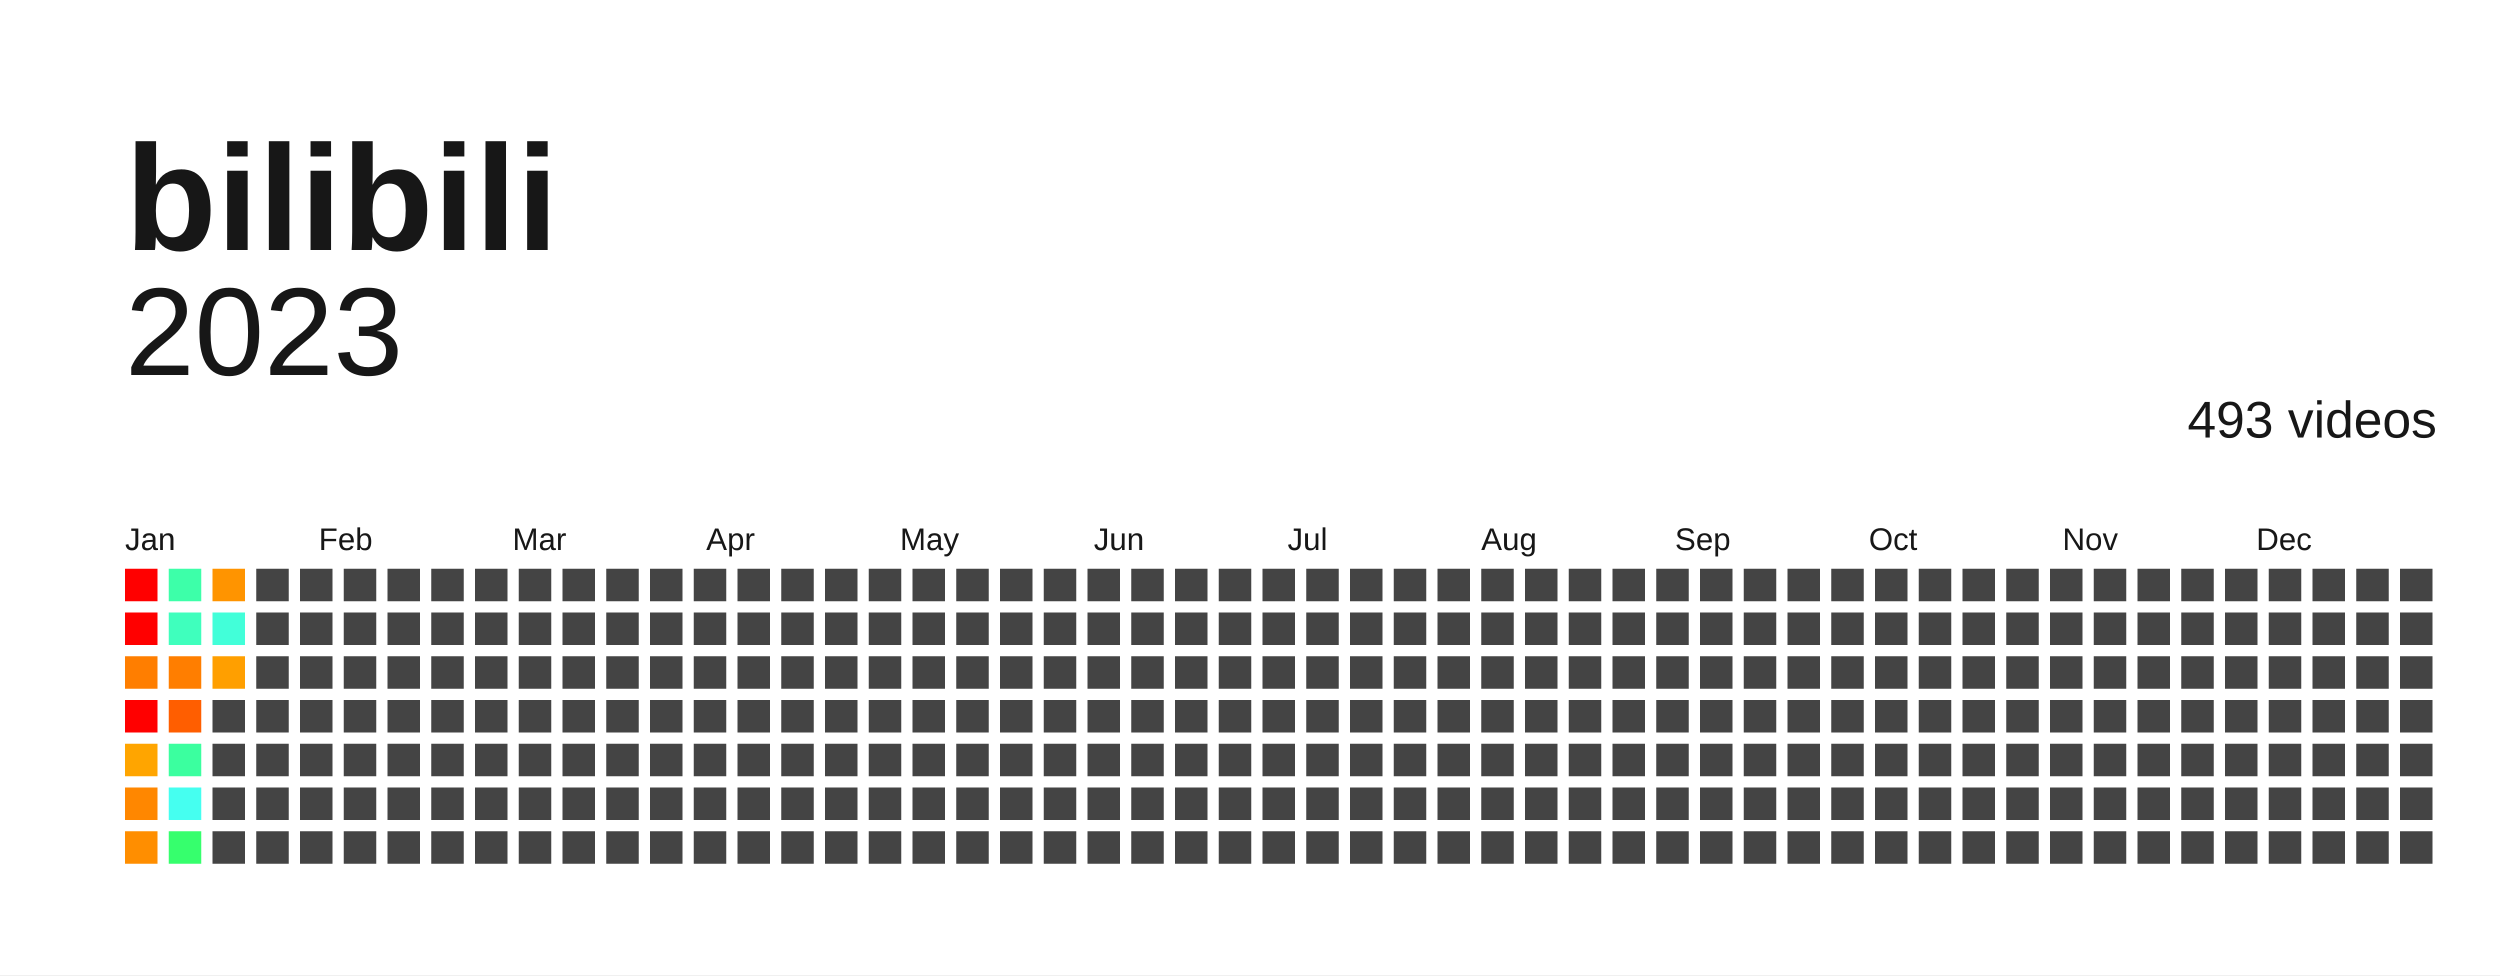
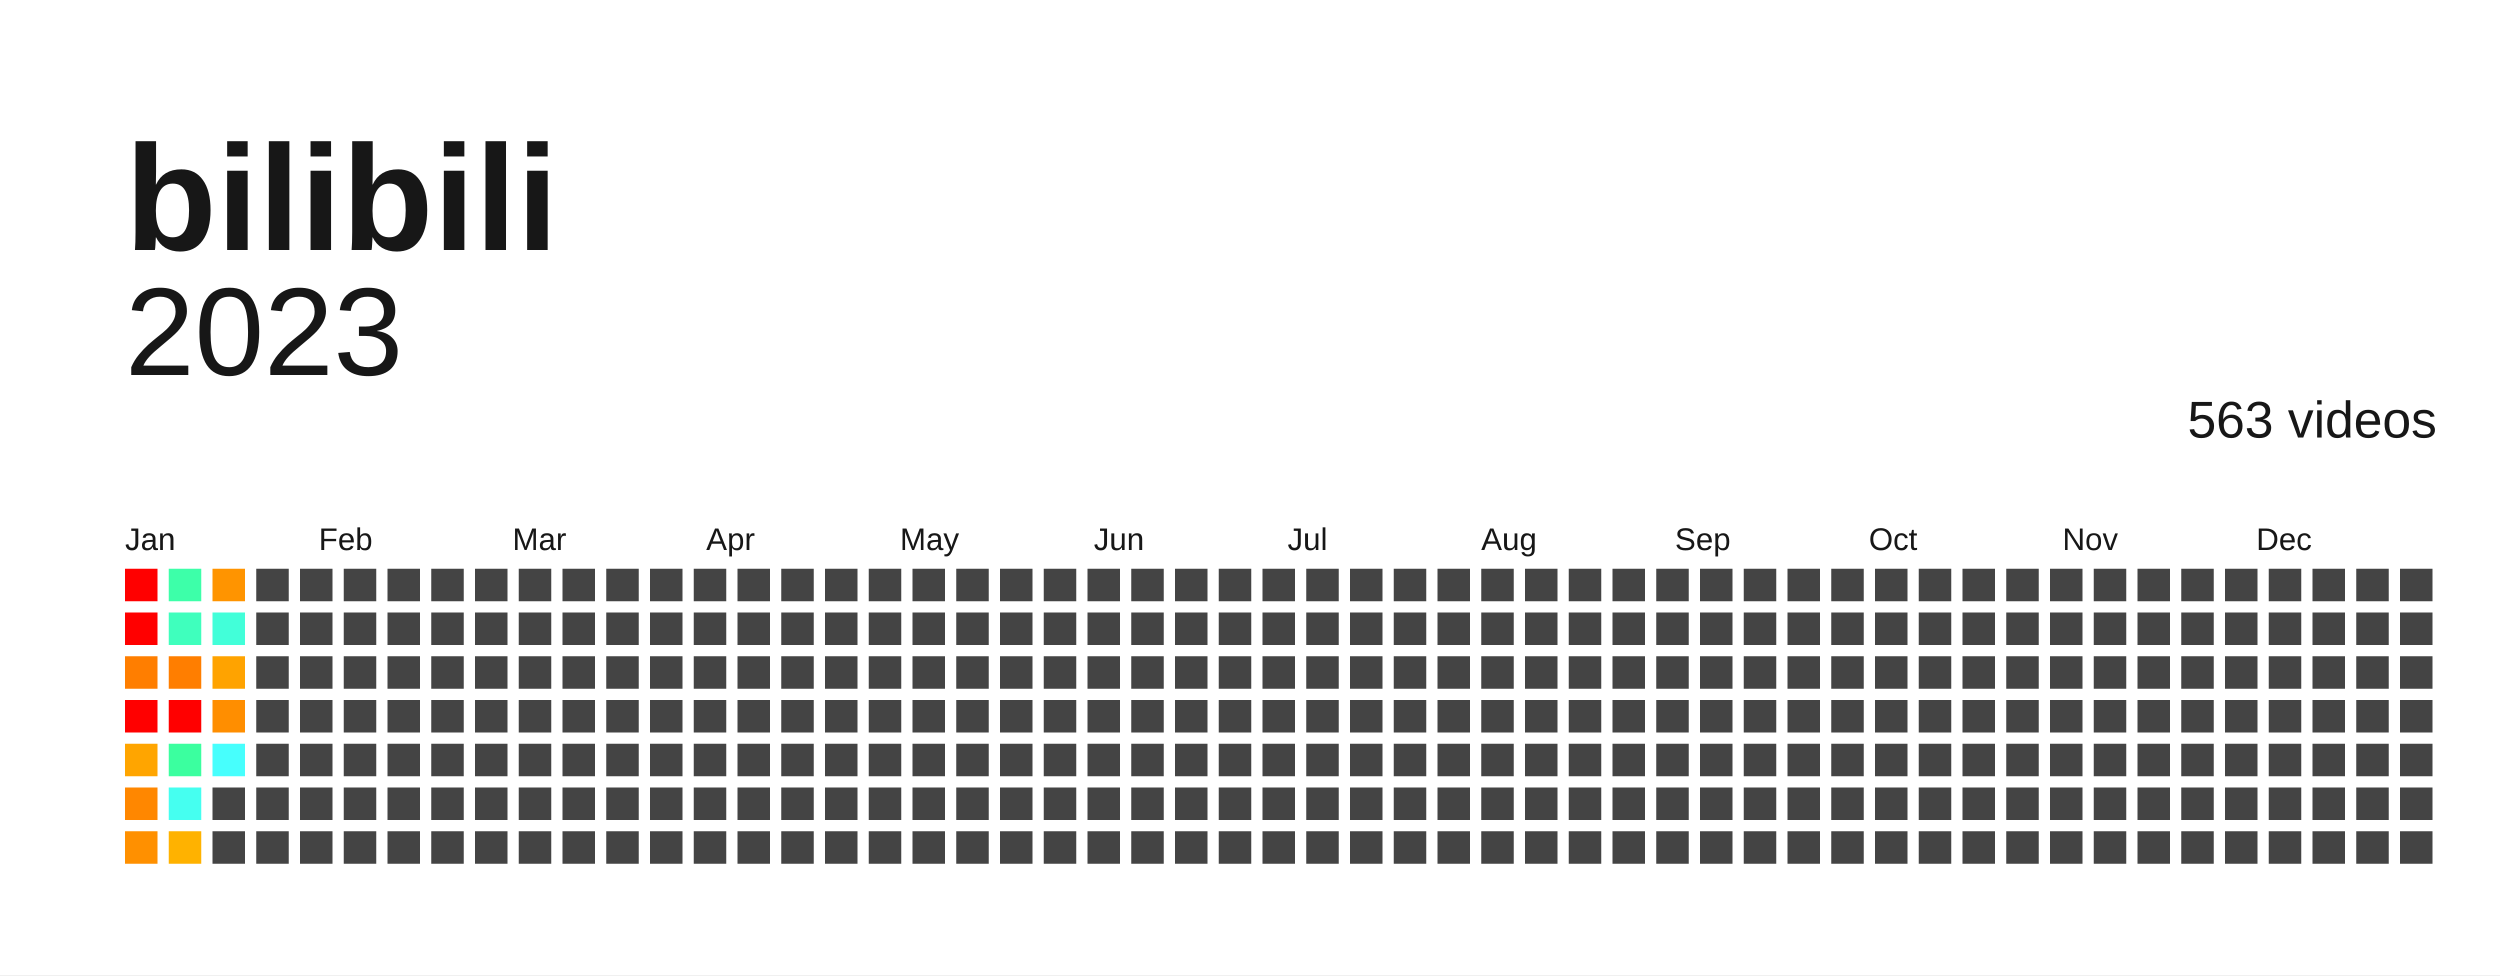
<svg xmlns="http://www.w3.org/2000/svg" baseProfile="full" height="78mm" version="1.1" viewBox="0,0,200,78" width="200mm">
  <defs />
  <rect fill="#FFFFFF" height="78" width="200" x="0" y="0" />
  <text fill="#171717" style="font-size:12px; font-family:Arial; font-weight:bold;" x="10" y="20">bilibili</text>
  <text alignment-baseline="hanging" fill="#171717" style="font-size:10.0px; font-family:Arial;" x="10" y="30">2023</text>
-   <text alignment-baseline="hanging" fill="#171717" style="font-size:4.125px; font-family:Arial;" x="175" y="35">493 videos</text>
+   <text alignment-baseline="hanging" fill="#171717" style="font-size:4.125px; font-family:Arial;" x="175" y="35">563 videos</text>
  <text fill="#171717" style="font-size:2.5px; font-family:Arial" x="10.0" y="44">Jan</text>
  <text fill="#171717" style="font-size:2.5px; font-family:Arial" x="25.5" y="44">Feb</text>
  <text fill="#171717" style="font-size:2.5px; font-family:Arial" x="41.0" y="44">Mar</text>
  <text fill="#171717" style="font-size:2.5px; font-family:Arial" x="56.5" y="44">Apr</text>
  <text fill="#171717" style="font-size:2.5px; font-family:Arial" x="72.0" y="44">May</text>
  <text fill="#171717" style="font-size:2.5px; font-family:Arial" x="87.5" y="44">Jun</text>
  <text fill="#171717" style="font-size:2.5px; font-family:Arial" x="103.0" y="44">Jul</text>
  <text fill="#171717" style="font-size:2.5px; font-family:Arial" x="118.5" y="44">Aug</text>
  <text fill="#171717" style="font-size:2.5px; font-family:Arial" x="134.0" y="44">Sep</text>
  <text fill="#171717" style="font-size:2.5px; font-family:Arial" x="149.5" y="44">Oct</text>
  <text fill="#171717" style="font-size:2.5px; font-family:Arial" x="165.0" y="44">Nov</text>
  <text fill="#171717" style="font-size:2.5px; font-family:Arial" x="180.5" y="44">Dec</text>
  <rect fill="red" height="2.6" width="2.6" x="10.0" y="45.5" />
  <rect fill="red" height="2.6" width="2.6" x="10.0" y="49.0" />
  <rect fill="#ff7e00" height="2.6" width="2.6" x="10.0" y="52.5" />
  <rect fill="red" height="2.6" width="2.6" x="10.0" y="56.0" />
  <rect fill="#ffa500" height="2.6" width="2.6" x="10.0" y="59.5" />
  <rect fill="#ff8700" height="2.6" width="2.6" x="10.0" y="63.0" />
-   <rect fill="#ff8e00" height="2.6" width="2.6" x="10.0" y="66.5" />
+   <rect fill="#ff9000" height="2.6" width="2.6" x="10.0" y="66.5" />
  <rect fill="#3dffa9" height="2.6" width="2.6" x="13.5" y="45.5" />
  <rect fill="#3fffbd" height="2.6" width="2.6" x="13.5" y="49.0" />
  <rect fill="#ff7e00" height="2.6" width="2.6" x="13.5" y="52.5" />
-   <rect fill="#ff5e00" height="2.6" width="2.6" x="13.5" y="56.0" />
+   <rect fill="red" height="2.6" width="2.6" x="13.5" y="56.0" />
  <rect fill="#3bff9f" height="2.6" width="2.6" x="13.5" y="59.5" />
  <rect fill="#45fff0" height="2.6" width="2.6" x="13.5" y="63.0" />
-   <rect fill="#36ff6d" height="2.6" width="2.6" x="13.5" y="66.5" />
+   <rect fill="#ffb200" height="2.6" width="2.6" x="13.5" y="66.5" />
  <rect fill="#ff9400" height="2.6" width="2.6" x="17.0" y="45.5" />
  <rect fill="#42ffd9" height="2.6" width="2.6" x="17.0" y="49.0" />
-   <rect fill="#ff9f00" height="2.6" width="2.6" x="17.0" y="52.5" />
-   <rect fill="#444444" height="2.6" width="2.6" x="17.0" y="56.0" />
-   <rect fill="#444444" height="2.6" width="2.6" x="17.0" y="59.5" />
+   <rect fill="#ffa300" height="2.6" width="2.6" x="17.0" y="52.5" />
+   <rect fill="#ff8e00" height="2.6" width="2.6" x="17.0" y="56.0" />
+   <rect fill="#47fffd" height="2.6" width="2.6" x="17.0" y="59.5" />
  <rect fill="#444444" height="2.6" width="2.6" x="17.0" y="63.0" />
  <rect fill="#444444" height="2.6" width="2.6" x="17.0" y="66.5" />
  <rect fill="#444444" height="2.6" width="2.6" x="20.5" y="45.5" />
  <rect fill="#444444" height="2.6" width="2.6" x="20.5" y="49.0" />
  <rect fill="#444444" height="2.6" width="2.6" x="20.5" y="52.5" />
  <rect fill="#444444" height="2.6" width="2.6" x="20.5" y="56.0" />
  <rect fill="#444444" height="2.6" width="2.6" x="20.5" y="59.5" />
  <rect fill="#444444" height="2.6" width="2.6" x="20.5" y="63.0" />
  <rect fill="#444444" height="2.6" width="2.6" x="20.5" y="66.5" />
  <rect fill="#444444" height="2.6" width="2.6" x="24.0" y="45.5" />
  <rect fill="#444444" height="2.6" width="2.6" x="24.0" y="49.0" />
  <rect fill="#444444" height="2.6" width="2.6" x="24.0" y="52.5" />
  <rect fill="#444444" height="2.6" width="2.6" x="24.0" y="56.0" />
  <rect fill="#444444" height="2.6" width="2.6" x="24.0" y="59.5" />
  <rect fill="#444444" height="2.6" width="2.6" x="24.0" y="63.0" />
  <rect fill="#444444" height="2.6" width="2.6" x="24.0" y="66.5" />
  <rect fill="#444444" height="2.6" width="2.6" x="27.5" y="45.5" />
  <rect fill="#444444" height="2.6" width="2.6" x="27.5" y="49.0" />
  <rect fill="#444444" height="2.6" width="2.6" x="27.5" y="52.5" />
  <rect fill="#444444" height="2.6" width="2.6" x="27.5" y="56.0" />
  <rect fill="#444444" height="2.6" width="2.6" x="27.5" y="59.5" />
  <rect fill="#444444" height="2.6" width="2.6" x="27.5" y="63.0" />
  <rect fill="#444444" height="2.6" width="2.6" x="27.5" y="66.5" />
  <rect fill="#444444" height="2.6" width="2.6" x="31.0" y="45.5" />
  <rect fill="#444444" height="2.6" width="2.6" x="31.0" y="49.0" />
  <rect fill="#444444" height="2.6" width="2.6" x="31.0" y="52.5" />
  <rect fill="#444444" height="2.6" width="2.6" x="31.0" y="56.0" />
  <rect fill="#444444" height="2.6" width="2.6" x="31.0" y="59.5" />
  <rect fill="#444444" height="2.6" width="2.6" x="31.0" y="63.0" />
  <rect fill="#444444" height="2.6" width="2.6" x="31.0" y="66.5" />
  <rect fill="#444444" height="2.6" width="2.6" x="34.5" y="45.5" />
  <rect fill="#444444" height="2.6" width="2.6" x="34.5" y="49.0" />
  <rect fill="#444444" height="2.6" width="2.6" x="34.5" y="52.5" />
  <rect fill="#444444" height="2.6" width="2.6" x="34.5" y="56.0" />
  <rect fill="#444444" height="2.6" width="2.6" x="34.5" y="59.5" />
  <rect fill="#444444" height="2.6" width="2.6" x="34.5" y="63.0" />
  <rect fill="#444444" height="2.6" width="2.6" x="34.5" y="66.5" />
  <rect fill="#444444" height="2.6" width="2.6" x="38.0" y="45.5" />
  <rect fill="#444444" height="2.6" width="2.6" x="38.0" y="49.0" />
  <rect fill="#444444" height="2.6" width="2.6" x="38.0" y="52.5" />
  <rect fill="#444444" height="2.6" width="2.6" x="38.0" y="56.0" />
  <rect fill="#444444" height="2.6" width="2.6" x="38.0" y="59.5" />
  <rect fill="#444444" height="2.6" width="2.6" x="38.0" y="63.0" />
  <rect fill="#444444" height="2.6" width="2.6" x="38.0" y="66.5" />
  <rect fill="#444444" height="2.6" width="2.6" x="41.5" y="45.5" />
  <rect fill="#444444" height="2.6" width="2.6" x="41.5" y="49.0" />
  <rect fill="#444444" height="2.6" width="2.6" x="41.5" y="52.5" />
  <rect fill="#444444" height="2.6" width="2.6" x="41.5" y="56.0" />
  <rect fill="#444444" height="2.6" width="2.6" x="41.5" y="59.5" />
  <rect fill="#444444" height="2.6" width="2.6" x="41.5" y="63.0" />
  <rect fill="#444444" height="2.6" width="2.6" x="41.5" y="66.5" />
  <rect fill="#444444" height="2.6" width="2.6" x="45.0" y="45.5" />
  <rect fill="#444444" height="2.6" width="2.6" x="45.0" y="49.0" />
  <rect fill="#444444" height="2.6" width="2.6" x="45.0" y="52.5" />
  <rect fill="#444444" height="2.6" width="2.6" x="45.0" y="56.0" />
  <rect fill="#444444" height="2.6" width="2.6" x="45.0" y="59.5" />
  <rect fill="#444444" height="2.6" width="2.6" x="45.0" y="63.0" />
  <rect fill="#444444" height="2.6" width="2.6" x="45.0" y="66.5" />
  <rect fill="#444444" height="2.6" width="2.6" x="48.5" y="45.5" />
  <rect fill="#444444" height="2.6" width="2.6" x="48.5" y="49.0" />
  <rect fill="#444444" height="2.6" width="2.6" x="48.5" y="52.5" />
  <rect fill="#444444" height="2.6" width="2.6" x="48.5" y="56.0" />
  <rect fill="#444444" height="2.6" width="2.6" x="48.5" y="59.5" />
  <rect fill="#444444" height="2.6" width="2.6" x="48.5" y="63.0" />
  <rect fill="#444444" height="2.6" width="2.6" x="48.5" y="66.5" />
  <rect fill="#444444" height="2.6" width="2.6" x="52.0" y="45.5" />
  <rect fill="#444444" height="2.6" width="2.6" x="52.0" y="49.0" />
  <rect fill="#444444" height="2.6" width="2.6" x="52.0" y="52.5" />
  <rect fill="#444444" height="2.6" width="2.6" x="52.0" y="56.0" />
  <rect fill="#444444" height="2.6" width="2.6" x="52.0" y="59.5" />
  <rect fill="#444444" height="2.6" width="2.6" x="52.0" y="63.0" />
  <rect fill="#444444" height="2.6" width="2.6" x="52.0" y="66.5" />
  <rect fill="#444444" height="2.6" width="2.6" x="55.5" y="45.5" />
  <rect fill="#444444" height="2.6" width="2.6" x="55.5" y="49.0" />
  <rect fill="#444444" height="2.6" width="2.6" x="55.5" y="52.5" />
  <rect fill="#444444" height="2.6" width="2.6" x="55.5" y="56.0" />
  <rect fill="#444444" height="2.6" width="2.6" x="55.5" y="59.5" />
  <rect fill="#444444" height="2.6" width="2.6" x="55.5" y="63.0" />
  <rect fill="#444444" height="2.6" width="2.6" x="55.5" y="66.5" />
  <rect fill="#444444" height="2.6" width="2.6" x="59.0" y="45.5" />
  <rect fill="#444444" height="2.6" width="2.6" x="59.0" y="49.0" />
  <rect fill="#444444" height="2.6" width="2.6" x="59.0" y="52.5" />
  <rect fill="#444444" height="2.6" width="2.6" x="59.0" y="56.0" />
  <rect fill="#444444" height="2.6" width="2.6" x="59.0" y="59.5" />
  <rect fill="#444444" height="2.6" width="2.6" x="59.0" y="63.0" />
  <rect fill="#444444" height="2.6" width="2.6" x="59.0" y="66.5" />
  <rect fill="#444444" height="2.6" width="2.6" x="62.5" y="45.5" />
  <rect fill="#444444" height="2.6" width="2.6" x="62.5" y="49.0" />
  <rect fill="#444444" height="2.6" width="2.6" x="62.5" y="52.5" />
  <rect fill="#444444" height="2.6" width="2.6" x="62.5" y="56.0" />
  <rect fill="#444444" height="2.6" width="2.6" x="62.5" y="59.5" />
  <rect fill="#444444" height="2.6" width="2.6" x="62.5" y="63.0" />
  <rect fill="#444444" height="2.6" width="2.6" x="62.5" y="66.5" />
  <rect fill="#444444" height="2.6" width="2.6" x="66.0" y="45.5" />
  <rect fill="#444444" height="2.6" width="2.6" x="66.0" y="49.0" />
  <rect fill="#444444" height="2.6" width="2.6" x="66.0" y="52.5" />
  <rect fill="#444444" height="2.6" width="2.6" x="66.0" y="56.0" />
  <rect fill="#444444" height="2.6" width="2.6" x="66.0" y="59.5" />
  <rect fill="#444444" height="2.6" width="2.6" x="66.0" y="63.0" />
  <rect fill="#444444" height="2.6" width="2.6" x="66.0" y="66.5" />
  <rect fill="#444444" height="2.6" width="2.6" x="69.5" y="45.5" />
  <rect fill="#444444" height="2.6" width="2.6" x="69.5" y="49.0" />
  <rect fill="#444444" height="2.6" width="2.6" x="69.5" y="52.5" />
  <rect fill="#444444" height="2.6" width="2.6" x="69.5" y="56.0" />
  <rect fill="#444444" height="2.6" width="2.6" x="69.5" y="59.5" />
  <rect fill="#444444" height="2.6" width="2.6" x="69.5" y="63.0" />
  <rect fill="#444444" height="2.6" width="2.6" x="69.5" y="66.5" />
  <rect fill="#444444" height="2.6" width="2.6" x="73.0" y="45.5" />
  <rect fill="#444444" height="2.6" width="2.6" x="73.0" y="49.0" />
  <rect fill="#444444" height="2.6" width="2.6" x="73.0" y="52.5" />
  <rect fill="#444444" height="2.6" width="2.6" x="73.0" y="56.0" />
  <rect fill="#444444" height="2.6" width="2.6" x="73.0" y="59.5" />
  <rect fill="#444444" height="2.6" width="2.6" x="73.0" y="63.0" />
  <rect fill="#444444" height="2.6" width="2.6" x="73.0" y="66.5" />
  <rect fill="#444444" height="2.6" width="2.6" x="76.5" y="45.5" />
  <rect fill="#444444" height="2.6" width="2.6" x="76.5" y="49.0" />
  <rect fill="#444444" height="2.6" width="2.6" x="76.5" y="52.5" />
  <rect fill="#444444" height="2.6" width="2.6" x="76.5" y="56.0" />
  <rect fill="#444444" height="2.6" width="2.6" x="76.5" y="59.5" />
  <rect fill="#444444" height="2.6" width="2.6" x="76.5" y="63.0" />
  <rect fill="#444444" height="2.6" width="2.6" x="76.5" y="66.5" />
  <rect fill="#444444" height="2.6" width="2.6" x="80.0" y="45.5" />
  <rect fill="#444444" height="2.6" width="2.6" x="80.0" y="49.0" />
  <rect fill="#444444" height="2.6" width="2.6" x="80.0" y="52.5" />
  <rect fill="#444444" height="2.6" width="2.6" x="80.0" y="56.0" />
  <rect fill="#444444" height="2.6" width="2.6" x="80.0" y="59.5" />
  <rect fill="#444444" height="2.6" width="2.6" x="80.0" y="63.0" />
  <rect fill="#444444" height="2.6" width="2.6" x="80.0" y="66.5" />
  <rect fill="#444444" height="2.6" width="2.6" x="83.5" y="45.5" />
  <rect fill="#444444" height="2.6" width="2.6" x="83.5" y="49.0" />
  <rect fill="#444444" height="2.6" width="2.6" x="83.5" y="52.5" />
  <rect fill="#444444" height="2.6" width="2.6" x="83.5" y="56.0" />
  <rect fill="#444444" height="2.6" width="2.6" x="83.5" y="59.5" />
  <rect fill="#444444" height="2.6" width="2.6" x="83.5" y="63.0" />
  <rect fill="#444444" height="2.6" width="2.6" x="83.5" y="66.5" />
  <rect fill="#444444" height="2.6" width="2.6" x="87.0" y="45.5" />
  <rect fill="#444444" height="2.6" width="2.6" x="87.0" y="49.0" />
  <rect fill="#444444" height="2.6" width="2.6" x="87.0" y="52.5" />
  <rect fill="#444444" height="2.6" width="2.6" x="87.0" y="56.0" />
  <rect fill="#444444" height="2.6" width="2.6" x="87.0" y="59.5" />
  <rect fill="#444444" height="2.6" width="2.6" x="87.0" y="63.0" />
  <rect fill="#444444" height="2.6" width="2.6" x="87.0" y="66.5" />
  <rect fill="#444444" height="2.6" width="2.6" x="90.5" y="45.5" />
  <rect fill="#444444" height="2.6" width="2.6" x="90.5" y="49.0" />
  <rect fill="#444444" height="2.6" width="2.6" x="90.5" y="52.5" />
  <rect fill="#444444" height="2.6" width="2.6" x="90.5" y="56.0" />
  <rect fill="#444444" height="2.6" width="2.6" x="90.5" y="59.5" />
  <rect fill="#444444" height="2.6" width="2.6" x="90.5" y="63.0" />
  <rect fill="#444444" height="2.6" width="2.6" x="90.5" y="66.5" />
  <rect fill="#444444" height="2.6" width="2.6" x="94.0" y="45.5" />
  <rect fill="#444444" height="2.6" width="2.6" x="94.0" y="49.0" />
  <rect fill="#444444" height="2.6" width="2.6" x="94.0" y="52.5" />
  <rect fill="#444444" height="2.6" width="2.6" x="94.0" y="56.0" />
  <rect fill="#444444" height="2.6" width="2.6" x="94.0" y="59.5" />
  <rect fill="#444444" height="2.6" width="2.6" x="94.0" y="63.0" />
  <rect fill="#444444" height="2.6" width="2.6" x="94.0" y="66.5" />
  <rect fill="#444444" height="2.6" width="2.6" x="97.5" y="45.5" />
  <rect fill="#444444" height="2.6" width="2.6" x="97.5" y="49.0" />
  <rect fill="#444444" height="2.6" width="2.6" x="97.5" y="52.5" />
  <rect fill="#444444" height="2.6" width="2.6" x="97.5" y="56.0" />
  <rect fill="#444444" height="2.6" width="2.6" x="97.5" y="59.5" />
  <rect fill="#444444" height="2.6" width="2.6" x="97.5" y="63.0" />
  <rect fill="#444444" height="2.6" width="2.6" x="97.5" y="66.5" />
  <rect fill="#444444" height="2.6" width="2.6" x="101.0" y="45.5" />
  <rect fill="#444444" height="2.6" width="2.6" x="101.0" y="49.0" />
  <rect fill="#444444" height="2.6" width="2.6" x="101.0" y="52.5" />
  <rect fill="#444444" height="2.6" width="2.6" x="101.0" y="56.0" />
  <rect fill="#444444" height="2.6" width="2.6" x="101.0" y="59.5" />
  <rect fill="#444444" height="2.6" width="2.6" x="101.0" y="63.0" />
  <rect fill="#444444" height="2.6" width="2.6" x="101.0" y="66.5" />
  <rect fill="#444444" height="2.6" width="2.6" x="104.5" y="45.5" />
  <rect fill="#444444" height="2.6" width="2.6" x="104.5" y="49.0" />
  <rect fill="#444444" height="2.6" width="2.6" x="104.5" y="52.5" />
  <rect fill="#444444" height="2.6" width="2.6" x="104.5" y="56.0" />
  <rect fill="#444444" height="2.6" width="2.6" x="104.5" y="59.5" />
  <rect fill="#444444" height="2.6" width="2.6" x="104.5" y="63.0" />
  <rect fill="#444444" height="2.6" width="2.6" x="104.5" y="66.5" />
  <rect fill="#444444" height="2.6" width="2.6" x="108.0" y="45.5" />
  <rect fill="#444444" height="2.6" width="2.6" x="108.0" y="49.0" />
  <rect fill="#444444" height="2.6" width="2.6" x="108.0" y="52.5" />
  <rect fill="#444444" height="2.6" width="2.6" x="108.0" y="56.0" />
  <rect fill="#444444" height="2.6" width="2.6" x="108.0" y="59.5" />
  <rect fill="#444444" height="2.6" width="2.6" x="108.0" y="63.0" />
  <rect fill="#444444" height="2.6" width="2.6" x="108.0" y="66.5" />
  <rect fill="#444444" height="2.6" width="2.6" x="111.5" y="45.5" />
  <rect fill="#444444" height="2.6" width="2.6" x="111.5" y="49.0" />
  <rect fill="#444444" height="2.6" width="2.6" x="111.5" y="52.5" />
  <rect fill="#444444" height="2.6" width="2.6" x="111.5" y="56.0" />
  <rect fill="#444444" height="2.6" width="2.6" x="111.5" y="59.5" />
  <rect fill="#444444" height="2.6" width="2.6" x="111.5" y="63.0" />
  <rect fill="#444444" height="2.6" width="2.6" x="111.5" y="66.5" />
  <rect fill="#444444" height="2.6" width="2.6" x="115.0" y="45.5" />
  <rect fill="#444444" height="2.6" width="2.6" x="115.0" y="49.0" />
  <rect fill="#444444" height="2.6" width="2.6" x="115.0" y="52.5" />
  <rect fill="#444444" height="2.6" width="2.6" x="115.0" y="56.0" />
  <rect fill="#444444" height="2.6" width="2.6" x="115.0" y="59.5" />
  <rect fill="#444444" height="2.6" width="2.6" x="115.0" y="63.0" />
  <rect fill="#444444" height="2.6" width="2.6" x="115.0" y="66.5" />
  <rect fill="#444444" height="2.6" width="2.6" x="118.5" y="45.5" />
  <rect fill="#444444" height="2.6" width="2.6" x="118.5" y="49.0" />
  <rect fill="#444444" height="2.6" width="2.6" x="118.5" y="52.5" />
  <rect fill="#444444" height="2.6" width="2.6" x="118.5" y="56.0" />
  <rect fill="#444444" height="2.6" width="2.6" x="118.5" y="59.5" />
  <rect fill="#444444" height="2.6" width="2.6" x="118.5" y="63.0" />
  <rect fill="#444444" height="2.6" width="2.6" x="118.5" y="66.5" />
  <rect fill="#444444" height="2.6" width="2.6" x="122.0" y="45.5" />
  <rect fill="#444444" height="2.6" width="2.6" x="122.0" y="49.0" />
  <rect fill="#444444" height="2.6" width="2.6" x="122.0" y="52.5" />
  <rect fill="#444444" height="2.6" width="2.6" x="122.0" y="56.0" />
  <rect fill="#444444" height="2.6" width="2.6" x="122.0" y="59.5" />
  <rect fill="#444444" height="2.6" width="2.6" x="122.0" y="63.0" />
  <rect fill="#444444" height="2.6" width="2.6" x="122.0" y="66.5" />
  <rect fill="#444444" height="2.6" width="2.6" x="125.5" y="45.5" />
  <rect fill="#444444" height="2.6" width="2.6" x="125.5" y="49.0" />
  <rect fill="#444444" height="2.6" width="2.6" x="125.5" y="52.5" />
  <rect fill="#444444" height="2.6" width="2.6" x="125.5" y="56.0" />
  <rect fill="#444444" height="2.6" width="2.6" x="125.5" y="59.5" />
  <rect fill="#444444" height="2.6" width="2.6" x="125.5" y="63.0" />
  <rect fill="#444444" height="2.6" width="2.6" x="125.5" y="66.5" />
  <rect fill="#444444" height="2.6" width="2.6" x="129.0" y="45.5" />
  <rect fill="#444444" height="2.6" width="2.6" x="129.0" y="49.0" />
  <rect fill="#444444" height="2.6" width="2.6" x="129.0" y="52.5" />
  <rect fill="#444444" height="2.6" width="2.6" x="129.0" y="56.0" />
  <rect fill="#444444" height="2.6" width="2.6" x="129.0" y="59.5" />
  <rect fill="#444444" height="2.6" width="2.6" x="129.0" y="63.0" />
  <rect fill="#444444" height="2.6" width="2.6" x="129.0" y="66.5" />
  <rect fill="#444444" height="2.6" width="2.6" x="132.5" y="45.5" />
  <rect fill="#444444" height="2.6" width="2.6" x="132.5" y="49.0" />
  <rect fill="#444444" height="2.6" width="2.6" x="132.5" y="52.5" />
  <rect fill="#444444" height="2.6" width="2.6" x="132.5" y="56.0" />
  <rect fill="#444444" height="2.6" width="2.6" x="132.5" y="59.5" />
  <rect fill="#444444" height="2.6" width="2.6" x="132.5" y="63.0" />
  <rect fill="#444444" height="2.6" width="2.6" x="132.5" y="66.5" />
  <rect fill="#444444" height="2.6" width="2.6" x="136.0" y="45.5" />
  <rect fill="#444444" height="2.6" width="2.6" x="136.0" y="49.0" />
  <rect fill="#444444" height="2.6" width="2.6" x="136.0" y="52.5" />
  <rect fill="#444444" height="2.6" width="2.6" x="136.0" y="56.0" />
  <rect fill="#444444" height="2.6" width="2.6" x="136.0" y="59.5" />
  <rect fill="#444444" height="2.6" width="2.6" x="136.0" y="63.0" />
  <rect fill="#444444" height="2.6" width="2.6" x="136.0" y="66.5" />
  <rect fill="#444444" height="2.6" width="2.6" x="139.5" y="45.5" />
  <rect fill="#444444" height="2.6" width="2.6" x="139.5" y="49.0" />
  <rect fill="#444444" height="2.6" width="2.6" x="139.5" y="52.5" />
  <rect fill="#444444" height="2.6" width="2.6" x="139.5" y="56.0" />
  <rect fill="#444444" height="2.6" width="2.6" x="139.5" y="59.5" />
  <rect fill="#444444" height="2.6" width="2.6" x="139.5" y="63.0" />
  <rect fill="#444444" height="2.6" width="2.6" x="139.5" y="66.5" />
  <rect fill="#444444" height="2.6" width="2.6" x="143.0" y="45.5" />
  <rect fill="#444444" height="2.6" width="2.6" x="143.0" y="49.0" />
  <rect fill="#444444" height="2.6" width="2.6" x="143.0" y="52.5" />
  <rect fill="#444444" height="2.6" width="2.6" x="143.0" y="56.0" />
  <rect fill="#444444" height="2.6" width="2.6" x="143.0" y="59.5" />
  <rect fill="#444444" height="2.6" width="2.6" x="143.0" y="63.0" />
  <rect fill="#444444" height="2.6" width="2.6" x="143.0" y="66.5" />
  <rect fill="#444444" height="2.6" width="2.6" x="146.5" y="45.5" />
  <rect fill="#444444" height="2.6" width="2.6" x="146.5" y="49.0" />
  <rect fill="#444444" height="2.6" width="2.6" x="146.5" y="52.5" />
  <rect fill="#444444" height="2.6" width="2.6" x="146.5" y="56.0" />
  <rect fill="#444444" height="2.6" width="2.6" x="146.5" y="59.5" />
  <rect fill="#444444" height="2.6" width="2.6" x="146.5" y="63.0" />
  <rect fill="#444444" height="2.6" width="2.6" x="146.5" y="66.5" />
  <rect fill="#444444" height="2.6" width="2.6" x="150.0" y="45.5" />
  <rect fill="#444444" height="2.6" width="2.6" x="150.0" y="49.0" />
  <rect fill="#444444" height="2.6" width="2.6" x="150.0" y="52.5" />
  <rect fill="#444444" height="2.6" width="2.6" x="150.0" y="56.0" />
  <rect fill="#444444" height="2.6" width="2.6" x="150.0" y="59.5" />
  <rect fill="#444444" height="2.6" width="2.6" x="150.0" y="63.0" />
  <rect fill="#444444" height="2.6" width="2.6" x="150.0" y="66.5" />
  <rect fill="#444444" height="2.6" width="2.6" x="153.5" y="45.5" />
  <rect fill="#444444" height="2.6" width="2.6" x="153.5" y="49.0" />
  <rect fill="#444444" height="2.6" width="2.6" x="153.5" y="52.5" />
  <rect fill="#444444" height="2.6" width="2.6" x="153.5" y="56.0" />
  <rect fill="#444444" height="2.6" width="2.6" x="153.5" y="59.5" />
  <rect fill="#444444" height="2.6" width="2.6" x="153.5" y="63.0" />
  <rect fill="#444444" height="2.6" width="2.6" x="153.5" y="66.5" />
  <rect fill="#444444" height="2.6" width="2.6" x="157.0" y="45.5" />
  <rect fill="#444444" height="2.6" width="2.6" x="157.0" y="49.0" />
  <rect fill="#444444" height="2.6" width="2.6" x="157.0" y="52.5" />
  <rect fill="#444444" height="2.6" width="2.6" x="157.0" y="56.0" />
  <rect fill="#444444" height="2.6" width="2.6" x="157.0" y="59.5" />
  <rect fill="#444444" height="2.6" width="2.6" x="157.0" y="63.0" />
  <rect fill="#444444" height="2.6" width="2.6" x="157.0" y="66.5" />
  <rect fill="#444444" height="2.6" width="2.6" x="160.5" y="45.5" />
  <rect fill="#444444" height="2.6" width="2.6" x="160.5" y="49.0" />
  <rect fill="#444444" height="2.6" width="2.6" x="160.5" y="52.5" />
  <rect fill="#444444" height="2.6" width="2.6" x="160.5" y="56.0" />
  <rect fill="#444444" height="2.6" width="2.6" x="160.5" y="59.5" />
  <rect fill="#444444" height="2.6" width="2.6" x="160.5" y="63.0" />
  <rect fill="#444444" height="2.6" width="2.6" x="160.5" y="66.5" />
  <rect fill="#444444" height="2.6" width="2.6" x="164.0" y="45.5" />
  <rect fill="#444444" height="2.6" width="2.6" x="164.0" y="49.0" />
  <rect fill="#444444" height="2.6" width="2.6" x="164.0" y="52.5" />
  <rect fill="#444444" height="2.6" width="2.6" x="164.0" y="56.0" />
  <rect fill="#444444" height="2.6" width="2.6" x="164.0" y="59.5" />
  <rect fill="#444444" height="2.6" width="2.6" x="164.0" y="63.0" />
  <rect fill="#444444" height="2.6" width="2.6" x="164.0" y="66.5" />
  <rect fill="#444444" height="2.6" width="2.6" x="167.5" y="45.5" />
  <rect fill="#444444" height="2.6" width="2.6" x="167.5" y="49.0" />
  <rect fill="#444444" height="2.6" width="2.6" x="167.5" y="52.5" />
  <rect fill="#444444" height="2.6" width="2.6" x="167.5" y="56.0" />
  <rect fill="#444444" height="2.6" width="2.6" x="167.5" y="59.5" />
  <rect fill="#444444" height="2.6" width="2.6" x="167.5" y="63.0" />
  <rect fill="#444444" height="2.6" width="2.6" x="167.5" y="66.5" />
  <rect fill="#444444" height="2.6" width="2.6" x="171.0" y="45.5" />
  <rect fill="#444444" height="2.6" width="2.6" x="171.0" y="49.0" />
  <rect fill="#444444" height="2.6" width="2.6" x="171.0" y="52.5" />
  <rect fill="#444444" height="2.6" width="2.6" x="171.0" y="56.0" />
  <rect fill="#444444" height="2.6" width="2.6" x="171.0" y="59.5" />
  <rect fill="#444444" height="2.6" width="2.6" x="171.0" y="63.0" />
  <rect fill="#444444" height="2.6" width="2.6" x="171.0" y="66.5" />
  <rect fill="#444444" height="2.6" width="2.6" x="174.5" y="45.5" />
  <rect fill="#444444" height="2.6" width="2.6" x="174.5" y="49.0" />
  <rect fill="#444444" height="2.6" width="2.6" x="174.5" y="52.5" />
  <rect fill="#444444" height="2.6" width="2.6" x="174.5" y="56.0" />
  <rect fill="#444444" height="2.6" width="2.6" x="174.5" y="59.5" />
  <rect fill="#444444" height="2.6" width="2.6" x="174.5" y="63.0" />
  <rect fill="#444444" height="2.6" width="2.6" x="174.5" y="66.5" />
  <rect fill="#444444" height="2.6" width="2.6" x="178.0" y="45.5" />
  <rect fill="#444444" height="2.6" width="2.6" x="178.0" y="49.0" />
  <rect fill="#444444" height="2.6" width="2.6" x="178.0" y="52.5" />
  <rect fill="#444444" height="2.6" width="2.6" x="178.0" y="56.0" />
  <rect fill="#444444" height="2.6" width="2.6" x="178.0" y="59.5" />
  <rect fill="#444444" height="2.6" width="2.6" x="178.0" y="63.0" />
  <rect fill="#444444" height="2.6" width="2.6" x="178.0" y="66.5" />
  <rect fill="#444444" height="2.6" width="2.6" x="181.5" y="45.5" />
  <rect fill="#444444" height="2.6" width="2.6" x="181.5" y="49.0" />
  <rect fill="#444444" height="2.6" width="2.6" x="181.5" y="52.5" />
  <rect fill="#444444" height="2.6" width="2.6" x="181.5" y="56.0" />
  <rect fill="#444444" height="2.6" width="2.6" x="181.5" y="59.5" />
  <rect fill="#444444" height="2.6" width="2.6" x="181.5" y="63.0" />
  <rect fill="#444444" height="2.6" width="2.6" x="181.5" y="66.5" />
  <rect fill="#444444" height="2.6" width="2.6" x="185.0" y="45.5" />
  <rect fill="#444444" height="2.6" width="2.6" x="185.0" y="49.0" />
  <rect fill="#444444" height="2.6" width="2.6" x="185.0" y="52.5" />
  <rect fill="#444444" height="2.6" width="2.6" x="185.0" y="56.0" />
  <rect fill="#444444" height="2.6" width="2.6" x="185.0" y="59.5" />
  <rect fill="#444444" height="2.6" width="2.6" x="185.0" y="63.0" />
  <rect fill="#444444" height="2.6" width="2.6" x="185.0" y="66.5" />
  <rect fill="#444444" height="2.6" width="2.6" x="188.5" y="45.5" />
  <rect fill="#444444" height="2.6" width="2.6" x="188.5" y="49.0" />
  <rect fill="#444444" height="2.6" width="2.6" x="188.5" y="52.5" />
  <rect fill="#444444" height="2.6" width="2.6" x="188.5" y="56.0" />
  <rect fill="#444444" height="2.6" width="2.6" x="188.5" y="59.5" />
  <rect fill="#444444" height="2.6" width="2.6" x="188.5" y="63.0" />
  <rect fill="#444444" height="2.6" width="2.6" x="188.5" y="66.5" />
  <rect fill="#444444" height="2.6" width="2.6" x="192.0" y="45.5" />
  <rect fill="#444444" height="2.6" width="2.6" x="192.0" y="49.0" />
  <rect fill="#444444" height="2.6" width="2.6" x="192.0" y="52.5" />
  <rect fill="#444444" height="2.6" width="2.6" x="192.0" y="56.0" />
  <rect fill="#444444" height="2.6" width="2.6" x="192.0" y="59.5" />
  <rect fill="#444444" height="2.6" width="2.6" x="192.0" y="63.0" />
  <rect fill="#444444" height="2.6" width="2.6" x="192.0" y="66.5" />
</svg>
